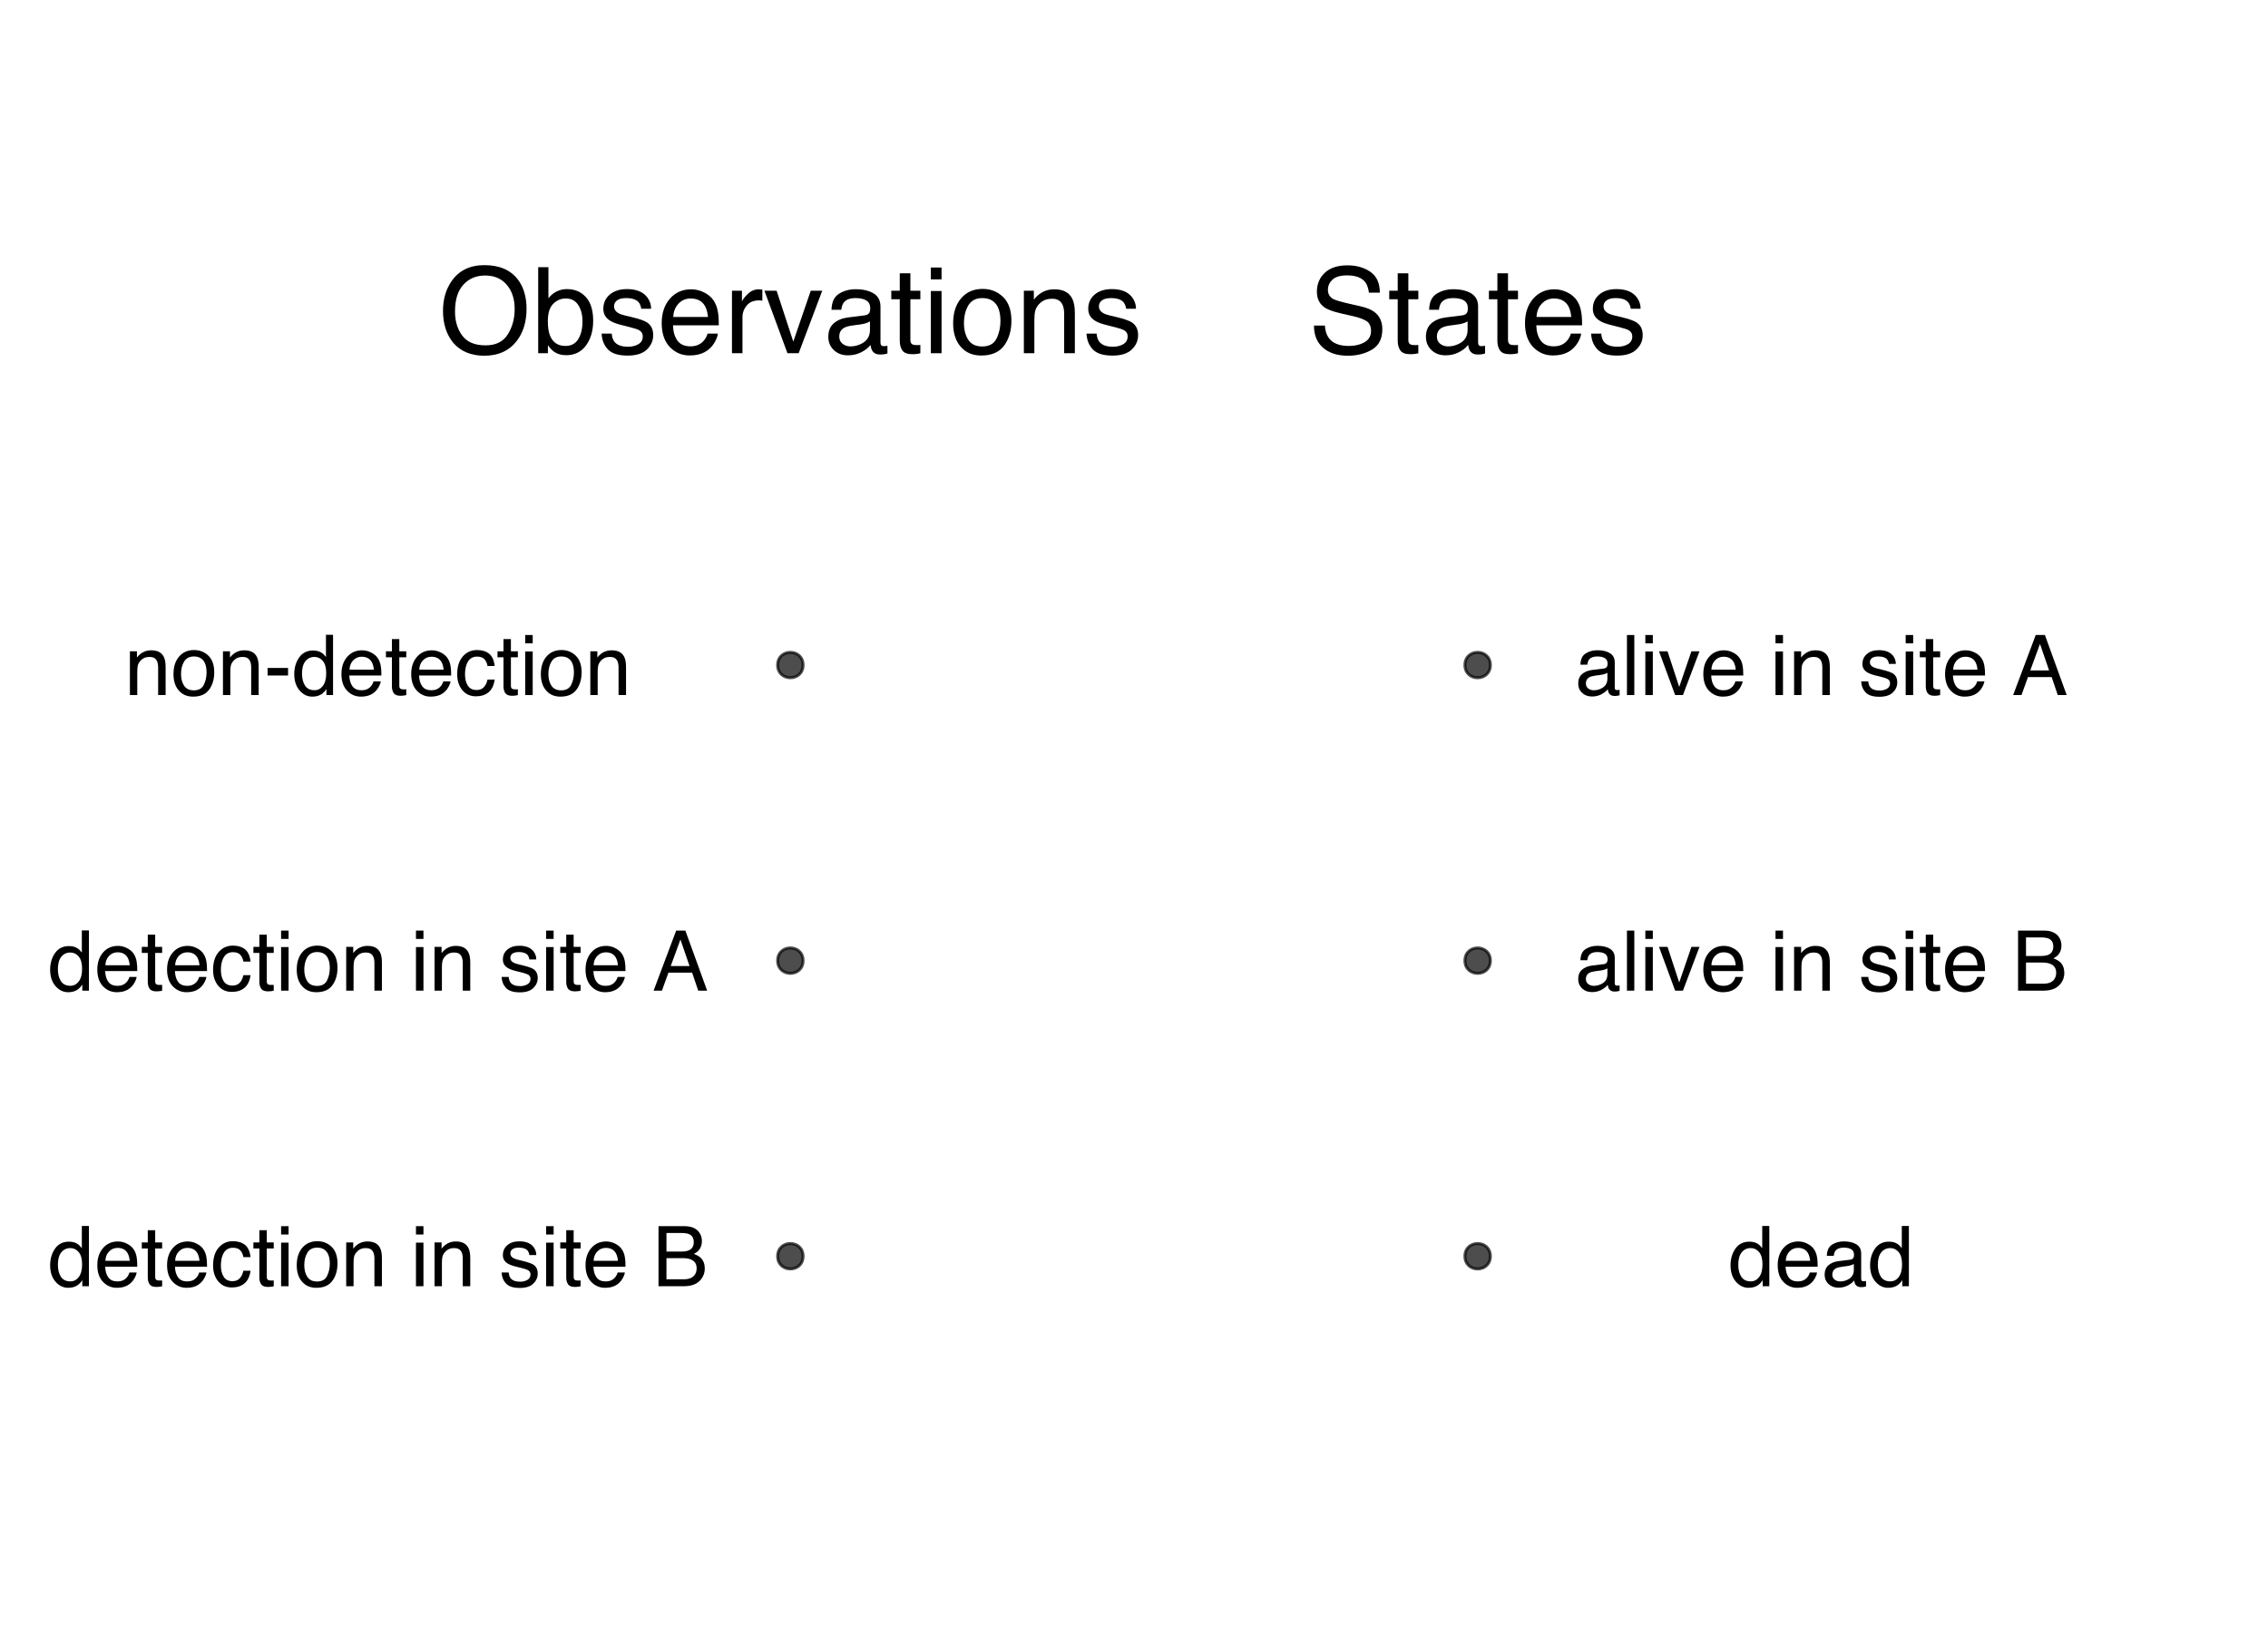
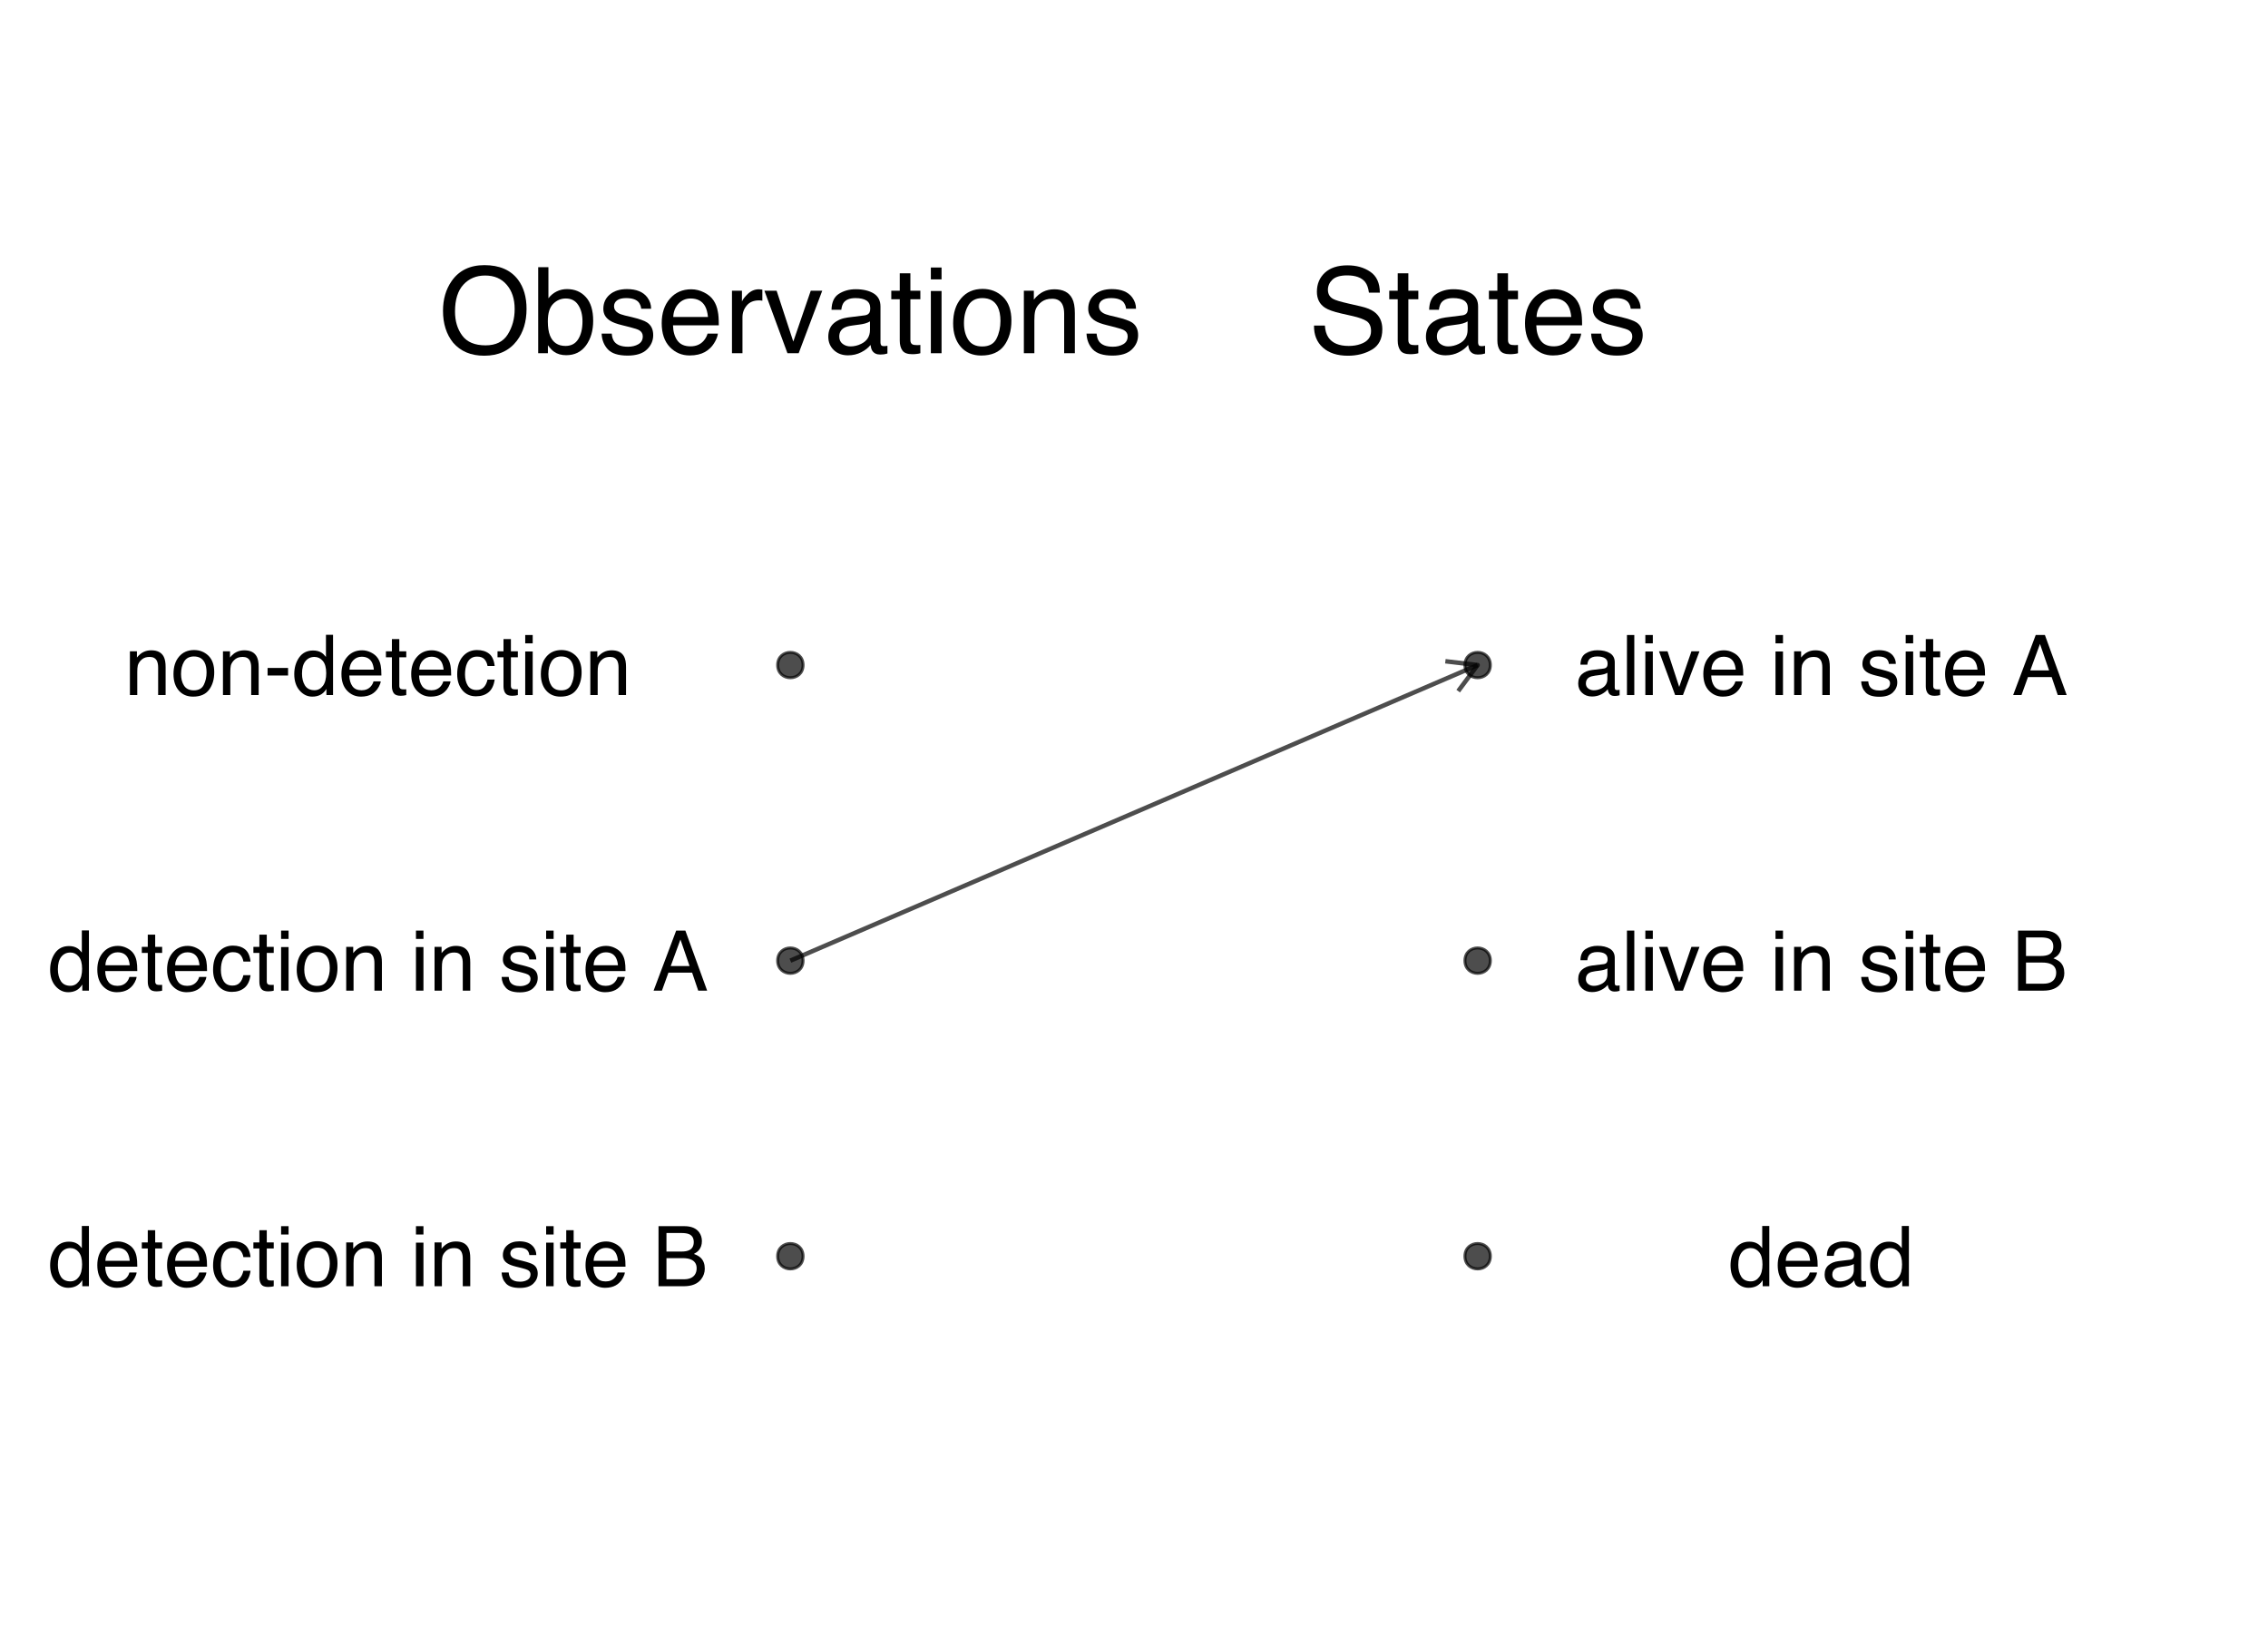
<svg xmlns="http://www.w3.org/2000/svg" xmlns:xlink="http://www.w3.org/1999/xlink" width="540pt" height="387pt" viewBox="0 0 540 387" version="1.1">
  <defs>
    <g>
      <symbol overflow="visible" id="glyph0-0">
        <path style="stroke:none;" d="M 0.641 0 L 0.641 -14.297 L 11.984 -14.297 L 11.984 0 Z M 10.188 -1.797 L 10.188 -12.5 L 2.438 -12.5 L 2.438 -1.797 Z M 10.188 -1.797 " />
      </symbol>
      <symbol overflow="visible" id="glyph0-1">
        <path style="stroke:none;" d="M 1.281 -10.422 L 2.953 -10.422 L 2.953 -8.938 C 3.441 -9.551 3.961 -9.988 4.516 -10.25 C 5.066 -10.52 5.68 -10.656 6.359 -10.656 C 7.828 -10.656 8.82 -10.141 9.344 -9.109 C 9.633 -8.547 9.781 -7.738 9.781 -6.688 L 9.781 0 L 8 0 L 8 -6.562 C 8 -7.195 7.906 -7.711 7.719 -8.109 C 7.406 -8.754 6.836 -9.078 6.016 -9.078 C 5.609 -9.078 5.27 -9.035 5 -8.953 C 4.52 -8.805 4.098 -8.52 3.734 -8.094 C 3.441 -7.75 3.25 -7.395 3.156 -7.031 C 3.07 -6.664 3.031 -6.141 3.031 -5.453 L 3.031 0 L 1.281 0 Z M 5.406 -10.672 Z M 5.406 -10.672 " />
      </symbol>
      <symbol overflow="visible" id="glyph0-2">
        <path style="stroke:none;" d="M 5.422 -1.125 C 6.578 -1.125 7.367 -1.562 7.797 -2.438 C 8.234 -3.32 8.453 -4.301 8.453 -5.375 C 8.453 -6.352 8.297 -7.145 7.984 -7.75 C 7.492 -8.707 6.645 -9.188 5.438 -9.188 C 4.363 -9.188 3.582 -8.773 3.094 -7.953 C 2.613 -7.141 2.375 -6.16 2.375 -5.016 C 2.375 -3.898 2.613 -2.973 3.094 -2.234 C 3.582 -1.492 4.359 -1.125 5.422 -1.125 Z M 5.484 -10.719 C 6.828 -10.719 7.961 -10.27 8.891 -9.375 C 9.816 -8.477 10.281 -7.16 10.281 -5.422 C 10.281 -3.742 9.867 -2.359 9.047 -1.266 C 8.234 -0.172 6.969 0.375 5.25 0.375 C 3.82 0.375 2.688 -0.109 1.844 -1.078 C 1 -2.047 0.578 -3.348 0.578 -4.984 C 0.578 -6.734 1.02 -8.125 1.906 -9.156 C 2.789 -10.195 3.984 -10.719 5.484 -10.719 Z M 5.422 -10.672 Z M 5.422 -10.672 " />
      </symbol>
      <symbol overflow="visible" id="glyph0-3">
        <path style="stroke:none;" d="M 0.828 -6.453 L 5.703 -6.453 L 5.703 -4.656 L 0.828 -4.656 Z M 0.828 -6.453 " />
      </symbol>
      <symbol overflow="visible" id="glyph0-4">
        <path style="stroke:none;" d="M 2.391 -5.094 C 2.391 -3.977 2.625 -3.039 3.094 -2.281 C 3.57 -1.531 4.332 -1.156 5.375 -1.156 C 6.188 -1.156 6.852 -1.504 7.375 -2.203 C 7.895 -2.898 8.156 -3.898 8.156 -5.203 C 8.156 -6.516 7.883 -7.488 7.344 -8.125 C 6.812 -8.758 6.148 -9.078 5.359 -9.078 C 4.473 -9.078 3.754 -8.738 3.203 -8.062 C 2.66 -7.383 2.391 -6.395 2.391 -5.094 Z M 5.031 -10.609 C 5.82 -10.609 6.488 -10.438 7.031 -10.094 C 7.344 -9.906 7.695 -9.566 8.094 -9.078 L 8.094 -14.344 L 9.781 -14.344 L 9.781 0 L 8.203 0 L 8.203 -1.453 C 7.797 -0.805 7.312 -0.336 6.75 -0.047 C 6.195 0.234 5.555 0.375 4.828 0.375 C 3.672 0.375 2.664 -0.113 1.812 -1.094 C 0.969 -2.07 0.547 -3.367 0.547 -4.984 C 0.547 -6.504 0.93 -7.82 1.703 -8.938 C 2.484 -10.051 3.594 -10.609 5.031 -10.609 Z M 5.031 -10.609 " />
      </symbol>
      <symbol overflow="visible" id="glyph0-5">
        <path style="stroke:none;" d="M 5.625 -10.656 C 6.363 -10.656 7.078 -10.477 7.766 -10.125 C 8.461 -9.781 8.992 -9.332 9.359 -8.781 C 9.711 -8.258 9.945 -7.648 10.062 -6.953 C 10.164 -6.461 10.219 -5.695 10.219 -4.656 L 2.578 -4.656 C 2.609 -3.594 2.859 -2.738 3.328 -2.094 C 3.797 -1.457 4.52 -1.141 5.5 -1.141 C 6.414 -1.141 7.145 -1.441 7.688 -2.047 C 8 -2.398 8.219 -2.805 8.344 -3.266 L 10.062 -3.266 C 10.02 -2.879 9.867 -2.453 9.609 -1.984 C 9.359 -1.516 9.07 -1.133 8.75 -0.844 C 8.219 -0.32 7.562 0.031 6.781 0.219 C 6.352 0.32 5.875 0.375 5.344 0.375 C 4.051 0.375 2.953 -0.098 2.047 -1.047 C 1.148 -1.992 0.703 -3.316 0.703 -5.016 C 0.703 -6.68 1.156 -8.035 2.062 -9.078 C 2.969 -10.129 4.156 -10.656 5.625 -10.656 Z M 8.422 -6.047 C 8.348 -6.797 8.18 -7.398 7.922 -7.859 C 7.441 -8.703 6.641 -9.125 5.516 -9.125 C 4.711 -9.125 4.035 -8.832 3.484 -8.25 C 2.941 -7.676 2.656 -6.941 2.625 -6.047 Z M 5.453 -10.672 Z M 5.453 -10.672 " />
      </symbol>
      <symbol overflow="visible" id="glyph0-6">
        <path style="stroke:none;" d="M 1.641 -13.328 L 3.406 -13.328 L 3.406 -10.422 L 5.062 -10.422 L 5.062 -8.984 L 3.406 -8.984 L 3.406 -2.188 C 3.406 -1.82 3.531 -1.578 3.781 -1.453 C 3.914 -1.391 4.141 -1.359 4.453 -1.359 C 4.535 -1.359 4.625 -1.359 4.719 -1.359 C 4.82 -1.359 4.938 -1.363 5.062 -1.375 L 5.062 0 C 4.863 0.062 4.656 0.102 4.438 0.125 C 4.219 0.156 3.984 0.172 3.734 0.172 C 2.922 0.172 2.367 -0.035 2.078 -0.453 C 1.785 -0.879 1.641 -1.426 1.641 -2.094 L 1.641 -8.984 L 0.219 -8.984 L 0.219 -10.422 L 1.641 -10.422 Z M 1.641 -13.328 " />
      </symbol>
      <symbol overflow="visible" id="glyph0-7">
        <path style="stroke:none;" d="M 5.297 -10.719 C 6.473 -10.719 7.426 -10.43 8.156 -9.859 C 8.895 -9.285 9.344 -8.305 9.5 -6.922 L 7.797 -6.922 C 7.691 -7.555 7.453 -8.086 7.078 -8.516 C 6.711 -8.941 6.117 -9.156 5.297 -9.156 C 4.18 -9.156 3.383 -8.609 2.906 -7.516 C 2.594 -6.805 2.438 -5.938 2.438 -4.906 C 2.438 -3.863 2.656 -2.984 3.094 -2.266 C 3.539 -1.555 4.238 -1.203 5.188 -1.203 C 5.914 -1.203 6.488 -1.422 6.906 -1.859 C 7.332 -2.305 7.629 -2.914 7.797 -3.688 L 9.5 -3.688 C 9.301 -2.301 8.812 -1.289 8.031 -0.656 C 7.258 -0.02 6.266 0.297 5.047 0.297 C 3.68 0.297 2.594 -0.195 1.781 -1.188 C 0.977 -2.188 0.578 -3.43 0.578 -4.922 C 0.578 -6.754 1.02 -8.176 1.906 -9.188 C 2.789 -10.207 3.922 -10.719 5.297 -10.719 Z M 5.031 -10.672 Z M 5.031 -10.672 " />
      </symbol>
      <symbol overflow="visible" id="glyph0-8">
        <path style="stroke:none;" d="M 1.281 -10.375 L 3.062 -10.375 L 3.062 0 L 1.281 0 Z M 1.281 -14.297 L 3.062 -14.297 L 3.062 -12.312 L 1.281 -12.312 Z M 1.281 -14.297 " />
      </symbol>
      <symbol overflow="visible" id="glyph0-9">
        <path style="stroke:none;" d="" />
      </symbol>
      <symbol overflow="visible" id="glyph0-10">
        <path style="stroke:none;" d="M 2.328 -3.266 C 2.379 -2.68 2.523 -2.234 2.766 -1.922 C 3.203 -1.359 3.969 -1.078 5.062 -1.078 C 5.707 -1.078 6.273 -1.219 6.766 -1.5 C 7.266 -1.781 7.516 -2.219 7.516 -2.812 C 7.516 -3.258 7.316 -3.598 6.922 -3.828 C 6.66 -3.973 6.16 -4.141 5.422 -4.328 L 4.031 -4.672 C 3.133 -4.898 2.477 -5.148 2.062 -5.422 C 1.312 -5.891 0.938 -6.547 0.938 -7.391 C 0.938 -8.367 1.289 -9.16 2 -9.766 C 2.707 -10.379 3.66 -10.688 4.859 -10.688 C 6.43 -10.688 7.566 -10.227 8.266 -9.312 C 8.691 -8.727 8.898 -8.098 8.891 -7.422 L 7.234 -7.422 C 7.203 -7.816 7.062 -8.176 6.812 -8.5 C 6.414 -8.957 5.723 -9.188 4.734 -9.188 C 4.066 -9.188 3.562 -9.062 3.219 -8.812 C 2.883 -8.562 2.719 -8.227 2.719 -7.812 C 2.719 -7.352 2.941 -6.988 3.391 -6.719 C 3.648 -6.562 4.031 -6.422 4.531 -6.297 L 5.688 -6.016 C 6.945 -5.703 7.789 -5.406 8.219 -5.125 C 8.895 -4.676 9.234 -3.973 9.234 -3.016 C 9.234 -2.086 8.879 -1.285 8.172 -0.609 C 7.473 0.066 6.406 0.406 4.969 0.406 C 3.414 0.406 2.316 0.051 1.672 -0.656 C 1.023 -1.363 0.68 -2.234 0.641 -3.266 Z M 4.906 -10.672 Z M 4.906 -10.672 " />
      </symbol>
      <symbol overflow="visible" id="glyph0-11">
        <path style="stroke:none;" d="M 8.859 -5.859 L 6.688 -12.172 L 4.375 -5.859 Z M 5.672 -14.297 L 7.859 -14.297 L 13.047 0 L 10.922 0 L 9.469 -4.281 L 3.828 -4.281 L 2.281 0 L 0.297 0 Z M 5.672 -14.297 " />
      </symbol>
      <symbol overflow="visible" id="glyph0-12">
        <path style="stroke:none;" d="M 6.891 -8.25 C 7.703 -8.25 8.336 -8.363 8.797 -8.594 C 9.504 -8.945 9.859 -9.586 9.859 -10.516 C 9.859 -11.453 9.477 -12.082 8.719 -12.406 C 8.289 -12.582 7.656 -12.672 6.812 -12.672 L 3.359 -12.672 L 3.359 -8.25 Z M 7.531 -1.656 C 8.719 -1.656 9.566 -2 10.078 -2.688 C 10.391 -3.125 10.547 -3.648 10.547 -4.266 C 10.547 -5.297 10.082 -6 9.156 -6.375 C 8.664 -6.582 8.016 -6.688 7.203 -6.688 L 3.359 -6.688 L 3.359 -1.656 Z M 1.469 -14.297 L 7.609 -14.297 C 9.273 -14.297 10.461 -13.797 11.172 -12.797 C 11.586 -12.203 11.797 -11.52 11.797 -10.75 C 11.797 -9.844 11.539 -9.102 11.031 -8.531 C 10.758 -8.227 10.379 -7.945 9.891 -7.688 C 10.617 -7.414 11.164 -7.102 11.531 -6.75 C 12.164 -6.125 12.484 -5.266 12.484 -4.172 C 12.484 -3.254 12.195 -2.422 11.625 -1.672 C 10.758 -0.555 9.391 0 7.516 0 L 1.469 0 Z M 1.469 -14.297 " />
      </symbol>
      <symbol overflow="visible" id="glyph0-13">
        <path style="stroke:none;" d="M 2.625 -2.766 C 2.625 -2.266 2.805 -1.867 3.172 -1.578 C 3.547 -1.285 3.988 -1.141 4.5 -1.141 C 5.113 -1.141 5.707 -1.281 6.281 -1.562 C 7.258 -2.039 7.75 -2.816 7.75 -3.891 L 7.75 -5.297 C 7.531 -5.16 7.25 -5.047 6.906 -4.953 C 6.57 -4.867 6.242 -4.805 5.922 -4.766 L 4.859 -4.625 C 4.223 -4.539 3.75 -4.41 3.438 -4.234 C 2.895 -3.93 2.625 -3.441 2.625 -2.766 Z M 6.875 -6.312 C 7.27 -6.363 7.535 -6.531 7.672 -6.812 C 7.754 -6.969 7.797 -7.191 7.797 -7.484 C 7.797 -8.086 7.582 -8.52 7.156 -8.781 C 6.727 -9.051 6.117 -9.188 5.328 -9.188 C 4.41 -9.188 3.766 -8.941 3.391 -8.453 C 3.172 -8.18 3.031 -7.773 2.969 -7.234 L 1.328 -7.234 C 1.359 -8.516 1.773 -9.406 2.578 -9.906 C 3.379 -10.414 4.312 -10.672 5.375 -10.672 C 6.594 -10.672 7.586 -10.438 8.359 -9.969 C 9.117 -9.5 9.5 -8.773 9.5 -7.797 L 9.5 -1.797 C 9.5 -1.609 9.535 -1.457 9.609 -1.344 C 9.68 -1.238 9.836 -1.188 10.078 -1.188 C 10.148 -1.188 10.234 -1.191 10.328 -1.203 C 10.43 -1.211 10.539 -1.227 10.656 -1.25 L 10.656 0.047 C 10.383 0.129 10.176 0.176 10.031 0.188 C 9.883 0.207 9.691 0.219 9.453 0.219 C 8.848 0.219 8.406 0.004 8.125 -0.422 C 7.988 -0.648 7.891 -0.969 7.828 -1.375 C 7.473 -0.914 6.961 -0.516 6.297 -0.172 C 5.629 0.172 4.891 0.344 4.078 0.344 C 3.117 0.344 2.332 0.051 1.719 -0.531 C 1.102 -1.113 0.797 -1.848 0.797 -2.734 C 0.797 -3.703 1.098 -4.453 1.703 -4.984 C 2.305 -5.516 3.098 -5.844 4.078 -5.969 Z M 5.422 -10.672 Z M 5.422 -10.672 " />
      </symbol>
      <symbol overflow="visible" id="glyph0-14">
        <path style="stroke:none;" d="M 1.328 -14.297 L 3.078 -14.297 L 3.078 0 L 1.328 0 Z M 1.328 -14.297 " />
      </symbol>
      <symbol overflow="visible" id="glyph0-15">
        <path style="stroke:none;" d="M 2.141 -10.422 L 4.922 -1.938 L 7.828 -10.422 L 9.75 -10.422 L 5.812 0 L 3.953 0 L 0.109 -10.422 Z M 2.141 -10.422 " />
      </symbol>
      <symbol overflow="visible" id="glyph1-0">
        <path style="stroke:none;" d="M 0.922 0 L 0.922 -20.406 L 17.109 -20.406 L 17.109 0 Z M 14.562 -2.562 L 14.562 -17.859 L 3.469 -17.859 L 3.469 -2.562 Z M 14.562 -2.562 " />
      </symbol>
      <symbol overflow="visible" id="glyph1-1">
        <path style="stroke:none;" d="M 10.969 -20.969 C 14.57 -20.969 17.242 -19.805 18.984 -17.484 C 20.328 -15.68 21 -13.375 21 -10.562 C 21 -7.508 20.227 -4.973 18.688 -2.953 C 16.875 -0.586 14.285 0.594 10.922 0.594 C 7.773 0.594 5.305 -0.441 3.516 -2.516 C 1.91 -4.516 1.109 -7.039 1.109 -10.094 C 1.109 -12.852 1.797 -15.219 3.172 -17.188 C 4.93 -19.707 7.531 -20.969 10.969 -20.969 Z M 11.25 -1.875 C 13.688 -1.875 15.445 -2.742 16.531 -4.484 C 17.625 -6.234 18.172 -8.242 18.172 -10.516 C 18.172 -12.91 17.539 -14.836 16.281 -16.297 C 15.031 -17.766 13.316 -18.5 11.141 -18.5 C 9.023 -18.5 7.301 -17.773 5.969 -16.328 C 4.633 -14.879 3.969 -12.742 3.969 -9.922 C 3.969 -7.66 4.539 -5.754 5.688 -4.203 C 6.832 -2.648 8.688 -1.875 11.25 -1.875 Z M 11.062 -20.969 Z M 11.062 -20.969 " />
      </symbol>
      <symbol overflow="visible" id="glyph1-2">
        <path style="stroke:none;" d="M 1.641 -20.484 L 4.078 -20.484 L 4.078 -13.078 C 4.617 -13.785 5.27 -14.328 6.031 -14.703 C 6.789 -15.078 7.613 -15.266 8.5 -15.266 C 10.352 -15.266 11.852 -14.629 13 -13.359 C 14.156 -12.086 14.734 -10.207 14.734 -7.719 C 14.734 -5.375 14.164 -3.422 13.031 -1.859 C 11.895 -0.305 10.316 0.469 8.297 0.469 C 7.16 0.469 6.207 0.195 5.438 -0.344 C 4.969 -0.664 4.473 -1.188 3.953 -1.906 L 3.953 0 L 1.641 0 Z M 8.141 -1.734 C 9.492 -1.734 10.504 -2.27 11.172 -3.344 C 11.848 -4.414 12.188 -5.832 12.188 -7.594 C 12.188 -9.164 11.848 -10.461 11.172 -11.484 C 10.504 -12.516 9.516 -13.031 8.203 -13.031 C 7.066 -13.031 6.07 -12.609 5.219 -11.766 C 4.363 -10.922 3.938 -9.531 3.938 -7.594 C 3.938 -6.195 4.109 -5.066 4.453 -4.203 C 5.117 -2.555 6.348 -1.734 8.141 -1.734 Z M 8.141 -1.734 " />
      </symbol>
      <symbol overflow="visible" id="glyph1-3">
        <path style="stroke:none;" d="M 3.328 -4.672 C 3.398 -3.836 3.609 -3.195 3.953 -2.75 C 4.578 -1.945 5.664 -1.547 7.219 -1.547 C 8.145 -1.547 8.957 -1.742 9.656 -2.141 C 10.363 -2.547 10.719 -3.172 10.719 -4.016 C 10.719 -4.648 10.438 -5.133 9.875 -5.469 C 9.52 -5.676 8.805 -5.914 7.734 -6.188 L 5.75 -6.688 C 4.477 -7 3.547 -7.348 2.953 -7.734 C 1.867 -8.41 1.328 -9.348 1.328 -10.547 C 1.328 -11.953 1.832 -13.086 2.844 -13.953 C 3.863 -14.828 5.234 -15.266 6.953 -15.266 C 9.191 -15.266 10.805 -14.609 11.797 -13.297 C 12.41 -12.461 12.711 -11.562 12.703 -10.594 L 10.344 -10.594 C 10.289 -11.164 10.086 -11.68 9.734 -12.141 C 9.16 -12.797 8.164 -13.125 6.75 -13.125 C 5.801 -13.125 5.082 -12.941 4.594 -12.578 C 4.113 -12.223 3.875 -11.75 3.875 -11.156 C 3.875 -10.508 4.191 -9.988 4.828 -9.594 C 5.203 -9.363 5.75 -9.16 6.469 -8.984 L 8.125 -8.594 C 9.926 -8.156 11.129 -7.734 11.734 -7.328 C 12.711 -6.68 13.203 -5.676 13.203 -4.312 C 13.203 -2.977 12.695 -1.832 11.688 -0.875 C 10.688 0.082 9.156 0.562 7.094 0.562 C 4.883 0.562 3.316 0.062 2.391 -0.938 C 1.473 -1.938 0.984 -3.18 0.922 -4.672 Z M 7.016 -15.234 Z M 7.016 -15.234 " />
      </symbol>
      <symbol overflow="visible" id="glyph1-4">
        <path style="stroke:none;" d="M 8.031 -15.219 C 9.082 -15.219 10.102 -14.969 11.094 -14.469 C 12.094 -13.969 12.848 -13.328 13.359 -12.547 C 13.859 -11.797 14.191 -10.922 14.359 -9.922 C 14.516 -9.234 14.594 -8.141 14.594 -6.641 L 3.688 -6.641 C 3.727 -5.129 4.082 -3.914 4.75 -3 C 5.414 -2.094 6.445 -1.641 7.844 -1.641 C 9.156 -1.641 10.195 -2.07 10.969 -2.938 C 11.414 -3.438 11.734 -4.016 11.922 -4.672 L 14.375 -4.672 C 14.312 -4.117 14.098 -3.504 13.734 -2.828 C 13.367 -2.16 12.957 -1.613 12.5 -1.188 C 11.738 -0.445 10.801 0.051 9.688 0.312 C 9.082 0.457 8.398 0.531 7.641 0.531 C 5.785 0.531 4.211 -0.141 2.922 -1.484 C 1.641 -2.836 1 -4.727 1 -7.156 C 1 -9.539 1.645 -11.477 2.938 -12.969 C 4.238 -14.469 5.938 -15.219 8.031 -15.219 Z M 12.016 -8.625 C 11.91 -9.707 11.676 -10.57 11.312 -11.219 C 10.625 -12.426 9.477 -13.031 7.875 -13.031 C 6.727 -13.031 5.766 -12.613 4.984 -11.781 C 4.211 -10.957 3.801 -9.906 3.75 -8.625 Z M 7.797 -15.234 Z M 7.797 -15.234 " />
      </symbol>
      <symbol overflow="visible" id="glyph1-5">
        <path style="stroke:none;" d="M 1.906 -14.875 L 4.281 -14.875 L 4.281 -12.312 C 4.477 -12.812 4.953 -13.422 5.703 -14.141 C 6.461 -14.859 7.336 -15.219 8.328 -15.219 C 8.379 -15.219 8.457 -15.211 8.562 -15.203 C 8.676 -15.191 8.867 -15.172 9.141 -15.141 L 9.141 -12.5 C 8.992 -12.531 8.859 -12.551 8.734 -12.562 C 8.609 -12.57 8.473 -12.578 8.328 -12.578 C 7.066 -12.578 6.098 -12.172 5.422 -11.359 C 4.742 -10.547 4.406 -9.613 4.406 -8.562 L 4.406 0 L 1.906 0 Z M 1.906 -14.875 " />
      </symbol>
      <symbol overflow="visible" id="glyph1-6">
        <path style="stroke:none;" d="M 3.062 -14.875 L 7.031 -2.766 L 11.188 -14.875 L 13.922 -14.875 L 8.312 0 L 5.641 0 L 0.156 -14.875 Z M 3.062 -14.875 " />
      </symbol>
      <symbol overflow="visible" id="glyph1-7">
        <path style="stroke:none;" d="M 3.75 -3.953 C 3.75 -3.234 4.008 -2.664 4.531 -2.25 C 5.062 -1.832 5.691 -1.625 6.422 -1.625 C 7.297 -1.625 8.145 -1.828 8.969 -2.234 C 10.363 -2.91 11.062 -4.02 11.062 -5.562 L 11.062 -7.578 C 10.75 -7.379 10.352 -7.211 9.875 -7.078 C 9.395 -6.953 8.922 -6.863 8.453 -6.812 L 6.953 -6.609 C 6.035 -6.492 5.352 -6.305 4.906 -6.047 C 4.133 -5.609 3.75 -4.91 3.75 -3.953 Z M 9.812 -9.016 C 10.383 -9.086 10.77 -9.328 10.969 -9.734 C 11.07 -9.961 11.125 -10.285 11.125 -10.703 C 11.125 -11.547 10.82 -12.16 10.219 -12.547 C 9.613 -12.93 8.742 -13.125 7.609 -13.125 C 6.305 -13.125 5.379 -12.773 4.828 -12.078 C 4.523 -11.68 4.328 -11.102 4.234 -10.344 L 1.906 -10.344 C 1.945 -12.176 2.539 -13.445 3.688 -14.156 C 4.832 -14.875 6.16 -15.234 7.672 -15.234 C 9.422 -15.234 10.844 -14.898 11.938 -14.234 C 13.02 -13.566 13.562 -12.531 13.562 -11.125 L 13.562 -2.562 C 13.562 -2.301 13.613 -2.086 13.719 -1.922 C 13.82 -1.766 14.047 -1.688 14.391 -1.688 C 14.504 -1.688 14.629 -1.691 14.766 -1.703 C 14.91 -1.723 15.062 -1.75 15.219 -1.781 L 15.219 0.062 C 14.82 0.176 14.52 0.242 14.312 0.266 C 14.113 0.297 13.836 0.312 13.484 0.312 C 12.629 0.312 12.004 0.008 11.609 -0.594 C 11.41 -0.914 11.27 -1.375 11.188 -1.969 C 10.676 -1.301 9.941 -0.723 8.984 -0.234 C 8.035 0.254 6.984 0.5 5.828 0.5 C 4.453 0.5 3.328 0.082 2.453 -0.75 C 1.578 -1.594 1.141 -2.645 1.141 -3.906 C 1.141 -5.281 1.566 -6.348 2.422 -7.109 C 3.285 -7.867 4.422 -8.336 5.828 -8.516 Z M 7.734 -15.234 Z M 7.734 -15.234 " />
      </symbol>
      <symbol overflow="visible" id="glyph1-8">
        <path style="stroke:none;" d="M 2.328 -19.031 L 4.859 -19.031 L 4.859 -14.875 L 7.234 -14.875 L 7.234 -12.844 L 4.859 -12.844 L 4.859 -3.125 C 4.859 -2.602 5.035 -2.254 5.391 -2.078 C 5.586 -1.984 5.91 -1.938 6.359 -1.938 C 6.484 -1.938 6.613 -1.938 6.75 -1.938 C 6.883 -1.938 7.047 -1.945 7.234 -1.969 L 7.234 0 C 6.953 0.082 6.656 0.141 6.344 0.172 C 6.031 0.211 5.691 0.234 5.328 0.234 C 4.16 0.234 3.367 -0.062 2.953 -0.656 C 2.535 -1.258 2.328 -2.035 2.328 -2.984 L 2.328 -12.844 L 0.312 -12.844 L 0.312 -14.875 L 2.328 -14.875 Z M 2.328 -19.031 " />
      </symbol>
      <symbol overflow="visible" id="glyph1-9">
        <path style="stroke:none;" d="M 1.828 -14.812 L 4.375 -14.812 L 4.375 0 L 1.828 0 Z M 1.828 -20.406 L 4.375 -20.406 L 4.375 -17.578 L 1.828 -17.578 Z M 1.828 -20.406 " />
      </symbol>
      <symbol overflow="visible" id="glyph1-10">
        <path style="stroke:none;" d="M 7.734 -1.609 C 9.391 -1.609 10.523 -2.234 11.141 -3.484 C 11.766 -4.742 12.078 -6.145 12.078 -7.688 C 12.078 -9.07 11.852 -10.203 11.406 -11.078 C 10.695 -12.441 9.484 -13.125 7.766 -13.125 C 6.234 -13.125 5.117 -12.539 4.422 -11.375 C 3.734 -10.207 3.391 -8.801 3.391 -7.156 C 3.391 -5.57 3.734 -4.25 4.422 -3.188 C 5.117 -2.133 6.223 -1.609 7.734 -1.609 Z M 7.828 -15.312 C 9.754 -15.312 11.379 -14.672 12.703 -13.391 C 14.023 -12.109 14.688 -10.227 14.688 -7.75 C 14.688 -5.352 14.102 -3.367 12.938 -1.797 C 11.77 -0.234 9.957 0.547 7.5 0.547 C 5.457 0.547 3.832 -0.145 2.625 -1.531 C 1.414 -2.914 0.812 -4.773 0.812 -7.109 C 0.812 -9.609 1.445 -11.598 2.719 -13.078 C 3.988 -14.566 5.691 -15.312 7.828 -15.312 Z M 7.75 -15.234 Z M 7.75 -15.234 " />
      </symbol>
      <symbol overflow="visible" id="glyph1-11">
        <path style="stroke:none;" d="M 1.828 -14.875 L 4.203 -14.875 L 4.203 -12.766 C 4.91 -13.641 5.656 -14.266 6.438 -14.641 C 7.227 -15.023 8.109 -15.219 9.078 -15.219 C 11.18 -15.219 12.602 -14.477 13.344 -13 C 13.758 -12.195 13.969 -11.047 13.969 -9.547 L 13.969 0 L 11.422 0 L 11.422 -9.375 C 11.422 -10.281 11.285 -11.016 11.016 -11.578 C 10.566 -12.504 9.758 -12.969 8.594 -12.969 C 8 -12.969 7.516 -12.906 7.141 -12.781 C 6.453 -12.57 5.848 -12.164 5.328 -11.562 C 4.91 -11.07 4.641 -10.562 4.516 -10.031 C 4.391 -9.508 4.328 -8.766 4.328 -7.797 L 4.328 0 L 1.828 0 Z M 7.703 -15.234 Z M 7.703 -15.234 " />
      </symbol>
      <symbol overflow="visible" id="glyph1-12">
        <path style="stroke:none;" d="M 3.969 -6.578 C 4.039 -5.422 4.316 -4.484 4.797 -3.766 C 5.711 -2.41 7.328 -1.734 9.641 -1.734 C 10.68 -1.734 11.625 -1.883 12.469 -2.188 C 14.125 -2.758 14.953 -3.785 14.953 -5.266 C 14.953 -6.379 14.602 -7.172 13.906 -7.641 C 13.195 -8.098 12.094 -8.5 10.594 -8.844 L 7.828 -9.469 C 6.023 -9.883 4.75 -10.336 4 -10.828 C 2.707 -11.672 2.062 -12.941 2.062 -14.641 C 2.062 -16.473 2.691 -17.977 3.953 -19.156 C 5.223 -20.332 7.02 -20.922 9.344 -20.922 C 11.488 -20.922 13.305 -20.406 14.797 -19.375 C 16.297 -18.344 17.047 -16.691 17.047 -14.422 L 14.453 -14.422 C 14.305 -15.516 14.008 -16.352 13.562 -16.938 C 12.719 -18 11.285 -18.531 9.266 -18.531 C 7.641 -18.531 6.469 -18.188 5.75 -17.5 C 5.039 -16.82 4.688 -16.023 4.688 -15.109 C 4.688 -14.109 5.102 -13.379 5.938 -12.922 C 6.477 -12.617 7.711 -12.25 9.641 -11.812 L 12.5 -11.156 C 13.883 -10.844 14.953 -10.41 15.703 -9.859 C 16.992 -8.91 17.641 -7.523 17.641 -5.703 C 17.641 -3.441 16.816 -1.828 15.172 -0.859 C 13.535 0.109 11.629 0.594 9.453 0.594 C 6.91 0.594 4.922 -0.051 3.484 -1.344 C 2.047 -2.633 1.344 -4.379 1.375 -6.578 Z M 9.562 -20.969 Z M 9.562 -20.969 " />
      </symbol>
    </g>
  </defs>
-   <g id="surface14">
+   <g id="surface24">
    <rect x="0" y="0" width="540" height="387" style="fill:rgb(100%,100%,100%);fill-opacity:1;stroke:none;" />
    <path style="fill-rule:nonzero;fill:rgb(0%,0%,0%);fill-opacity:0.698;stroke-width:0.709;stroke-linecap:round;stroke-linejoin:round;stroke:rgb(0%,0%,0%);stroke-opacity:0.698;stroke-miterlimit:10;" d="M 191.203 299.047 C 191.203 303.074 185.16 303.074 185.16 299.047 C 185.16 295.016 191.203 295.016 191.203 299.047 " />
    <path style="fill-rule:nonzero;fill:rgb(0%,0%,0%);fill-opacity:0.698;stroke-width:0.709;stroke-linecap:round;stroke-linejoin:round;stroke:rgb(0%,0%,0%);stroke-opacity:0.698;stroke-miterlimit:10;" d="M 191.203 228.684 C 191.203 232.711 185.16 232.711 185.16 228.684 C 185.16 224.652 191.203 224.652 191.203 228.684 " />
    <path style="fill-rule:nonzero;fill:rgb(0%,0%,0%);fill-opacity:0.698;stroke-width:0.709;stroke-linecap:round;stroke-linejoin:round;stroke:rgb(0%,0%,0%);stroke-opacity:0.698;stroke-miterlimit:10;" d="M 191.203 158.316 C 191.203 162.348 185.16 162.348 185.16 158.316 C 185.16 154.289 191.203 154.289 191.203 158.316 " />
    <g style="fill:rgb(0%,0%,0%);fill-opacity:1;">
      <use xlink:href="#glyph0-1" x="29.652" y="165.461" />
      <use xlink:href="#glyph0-2" x="40.729" y="165.461" />
      <use xlink:href="#glyph0-1" x="51.806" y="165.461" />
      <use xlink:href="#glyph0-3" x="62.883" y="165.461" />
      <use xlink:href="#glyph0-4" x="69.515" y="165.461" />
      <use xlink:href="#glyph0-5" x="80.592" y="165.461" />
      <use xlink:href="#glyph0-6" x="91.669" y="165.461" />
      <use xlink:href="#glyph0-5" x="97.203" y="165.461" />
      <use xlink:href="#glyph0-7" x="108.279" y="165.461" />
      <use xlink:href="#glyph0-6" x="118.238" y="165.461" />
      <use xlink:href="#glyph0-8" x="123.772" y="165.461" />
      <use xlink:href="#glyph0-2" x="128.196" y="165.461" />
      <use xlink:href="#glyph0-1" x="139.273" y="165.461" />
    </g>
    <g style="fill:rgb(0%,0%,0%);fill-opacity:1;">
      <use xlink:href="#glyph0-4" x="11.391" y="235.824" />
      <use xlink:href="#glyph0-5" x="22.467" y="235.824" />
      <use xlink:href="#glyph0-6" x="33.544" y="235.824" />
      <use xlink:href="#glyph0-5" x="39.078" y="235.824" />
      <use xlink:href="#glyph0-7" x="50.155" y="235.824" />
      <use xlink:href="#glyph0-6" x="60.113" y="235.824" />
      <use xlink:href="#glyph0-8" x="65.647" y="235.824" />
      <use xlink:href="#glyph0-2" x="70.072" y="235.824" />
      <use xlink:href="#glyph0-1" x="81.149" y="235.824" />
      <use xlink:href="#glyph0-9" x="92.225" y="235.824" />
      <use xlink:href="#glyph0-8" x="97.759" y="235.824" />
      <use xlink:href="#glyph0-1" x="102.184" y="235.824" />
      <use xlink:href="#glyph0-9" x="113.261" y="235.824" />
      <use xlink:href="#glyph0-10" x="118.794" y="235.824" />
      <use xlink:href="#glyph0-8" x="128.753" y="235.824" />
      <use xlink:href="#glyph0-6" x="133.178" y="235.824" />
      <use xlink:href="#glyph0-5" x="138.711" y="235.824" />
      <use xlink:href="#glyph0-9" x="149.788" y="235.824" />
      <use xlink:href="#glyph0-11" x="155.322" y="235.824" />
    </g>
    <g style="fill:rgb(0%,0%,0%);fill-opacity:1;">
      <use xlink:href="#glyph0-4" x="11.391" y="306.188" />
      <use xlink:href="#glyph0-5" x="22.467" y="306.188" />
      <use xlink:href="#glyph0-6" x="33.544" y="306.188" />
      <use xlink:href="#glyph0-5" x="39.078" y="306.188" />
      <use xlink:href="#glyph0-7" x="50.155" y="306.188" />
      <use xlink:href="#glyph0-6" x="60.113" y="306.188" />
      <use xlink:href="#glyph0-8" x="65.647" y="306.188" />
      <use xlink:href="#glyph0-2" x="70.072" y="306.188" />
      <use xlink:href="#glyph0-1" x="81.149" y="306.188" />
      <use xlink:href="#glyph0-9" x="92.225" y="306.188" />
      <use xlink:href="#glyph0-8" x="97.759" y="306.188" />
      <use xlink:href="#glyph0-1" x="102.184" y="306.188" />
      <use xlink:href="#glyph0-9" x="113.261" y="306.188" />
      <use xlink:href="#glyph0-10" x="118.794" y="306.188" />
      <use xlink:href="#glyph0-8" x="128.753" y="306.188" />
      <use xlink:href="#glyph0-6" x="133.178" y="306.188" />
      <use xlink:href="#glyph0-5" x="138.711" y="306.188" />
      <use xlink:href="#glyph0-9" x="149.788" y="306.188" />
      <use xlink:href="#glyph0-12" x="155.322" y="306.188" />
    </g>
    <path style="fill-rule:nonzero;fill:rgb(0%,0%,0%);fill-opacity:0.698;stroke-width:0.709;stroke-linecap:round;stroke-linejoin:round;stroke:rgb(0%,0%,0%);stroke-opacity:0.698;stroke-miterlimit:10;" d="M 354.84 299.047 C 354.84 303.074 348.797 303.074 348.797 299.047 C 348.797 295.016 354.84 295.016 354.84 299.047 " />
    <path style="fill-rule:nonzero;fill:rgb(0%,0%,0%);fill-opacity:0.698;stroke-width:0.709;stroke-linecap:round;stroke-linejoin:round;stroke:rgb(0%,0%,0%);stroke-opacity:0.698;stroke-miterlimit:10;" d="M 354.84 228.684 C 354.84 232.711 348.797 232.711 348.797 228.684 C 348.797 224.652 354.84 224.652 354.84 228.684 " />
    <path style="fill-rule:nonzero;fill:rgb(0%,0%,0%);fill-opacity:0.698;stroke-width:0.709;stroke-linecap:round;stroke-linejoin:round;stroke:rgb(0%,0%,0%);stroke-opacity:0.698;stroke-miterlimit:10;" d="M 354.84 158.316 C 354.84 162.348 348.797 162.348 348.797 158.316 C 348.797 154.289 354.84 154.289 354.84 158.316 " />
    <g style="fill:rgb(0%,0%,0%);fill-opacity:1;">
      <use xlink:href="#glyph0-13" x="374.965" y="165.461" />
      <use xlink:href="#glyph0-14" x="386.042" y="165.461" />
      <use xlink:href="#glyph0-8" x="390.467" y="165.461" />
      <use xlink:href="#glyph0-15" x="394.891" y="165.461" />
      <use xlink:href="#glyph0-5" x="404.85" y="165.461" />
      <use xlink:href="#glyph0-9" x="415.927" y="165.461" />
      <use xlink:href="#glyph0-8" x="421.46" y="165.461" />
      <use xlink:href="#glyph0-1" x="425.885" y="165.461" />
      <use xlink:href="#glyph0-9" x="436.962" y="165.461" />
      <use xlink:href="#glyph0-10" x="442.496" y="165.461" />
      <use xlink:href="#glyph0-8" x="452.454" y="165.461" />
      <use xlink:href="#glyph0-6" x="456.879" y="165.461" />
      <use xlink:href="#glyph0-5" x="462.413" y="165.461" />
      <use xlink:href="#glyph0-9" x="473.489" y="165.461" />
      <use xlink:href="#glyph0-11" x="479.023" y="165.461" />
    </g>
    <g style="fill:rgb(0%,0%,0%);fill-opacity:1;">
      <use xlink:href="#glyph0-13" x="374.965" y="235.824" />
      <use xlink:href="#glyph0-14" x="386.042" y="235.824" />
      <use xlink:href="#glyph0-8" x="390.467" y="235.824" />
      <use xlink:href="#glyph0-15" x="394.891" y="235.824" />
      <use xlink:href="#glyph0-5" x="404.85" y="235.824" />
      <use xlink:href="#glyph0-9" x="415.927" y="235.824" />
      <use xlink:href="#glyph0-8" x="421.46" y="235.824" />
      <use xlink:href="#glyph0-1" x="425.885" y="235.824" />
      <use xlink:href="#glyph0-9" x="436.962" y="235.824" />
      <use xlink:href="#glyph0-10" x="442.496" y="235.824" />
      <use xlink:href="#glyph0-8" x="452.454" y="235.824" />
      <use xlink:href="#glyph0-6" x="456.879" y="235.824" />
      <use xlink:href="#glyph0-5" x="462.413" y="235.824" />
      <use xlink:href="#glyph0-9" x="473.489" y="235.824" />
      <use xlink:href="#glyph0-12" x="479.023" y="235.824" />
    </g>
    <g style="fill:rgb(0%,0%,0%);fill-opacity:1;">
      <use xlink:href="#glyph0-4" x="411.484" y="306.188" />
      <use xlink:href="#glyph0-5" x="422.561" y="306.188" />
      <use xlink:href="#glyph0-13" x="433.638" y="306.188" />
      <use xlink:href="#glyph0-4" x="444.715" y="306.188" />
    </g>
    <g style="fill:rgb(0%,0%,0%);fill-opacity:1;">
      <use xlink:href="#glyph1-1" x="104.367" y="84.086" />
      <use xlink:href="#glyph1-2" x="126.499" y="84.086" />
      <use xlink:href="#glyph1-3" x="142.323" y="84.086" />
      <use xlink:href="#glyph1-4" x="156.549" y="84.086" />
      <use xlink:href="#glyph1-5" x="172.373" y="84.086" />
      <use xlink:href="#glyph1-6" x="181.848" y="84.086" />
      <use xlink:href="#glyph1-7" x="196.075" y="84.086" />
      <use xlink:href="#glyph1-8" x="211.899" y="84.086" />
      <use xlink:href="#glyph1-9" x="219.804" y="84.086" />
      <use xlink:href="#glyph1-10" x="226.125" y="84.086" />
      <use xlink:href="#glyph1-11" x="241.949" y="84.086" />
      <use xlink:href="#glyph1-3" x="257.773" y="84.086" />
    </g>
    <g style="fill:rgb(0%,0%,0%);fill-opacity:1;">
      <use xlink:href="#glyph1-12" x="311.484" y="84.086" />
      <use xlink:href="#glyph1-8" x="330.462" y="84.086" />
      <use xlink:href="#glyph1-7" x="338.367" y="84.086" />
      <use xlink:href="#glyph1-8" x="354.191" y="84.086" />
      <use xlink:href="#glyph1-4" x="362.096" y="84.086" />
      <use xlink:href="#glyph1-3" x="377.92" y="84.086" />
    </g>
+     <path style="fill:none;stroke-width:1.067;stroke-linecap:butt;stroke-linejoin:round;stroke:rgb(0%,0%,0%);stroke-opacity:0.698;stroke-miterlimit:10;" d="M 188.184 228.684 L 351.816 158.316 " />
+     <path style="fill:none;stroke-width:1.067;stroke-linecap:butt;stroke-linejoin:round;stroke:rgb(0%,0%,0%);stroke-opacity:0.698;stroke-miterlimit:10;" d="M 347.188 164.52 L 351.816 158.316 L 344.133 157.41 " />
  </g>
</svg>
